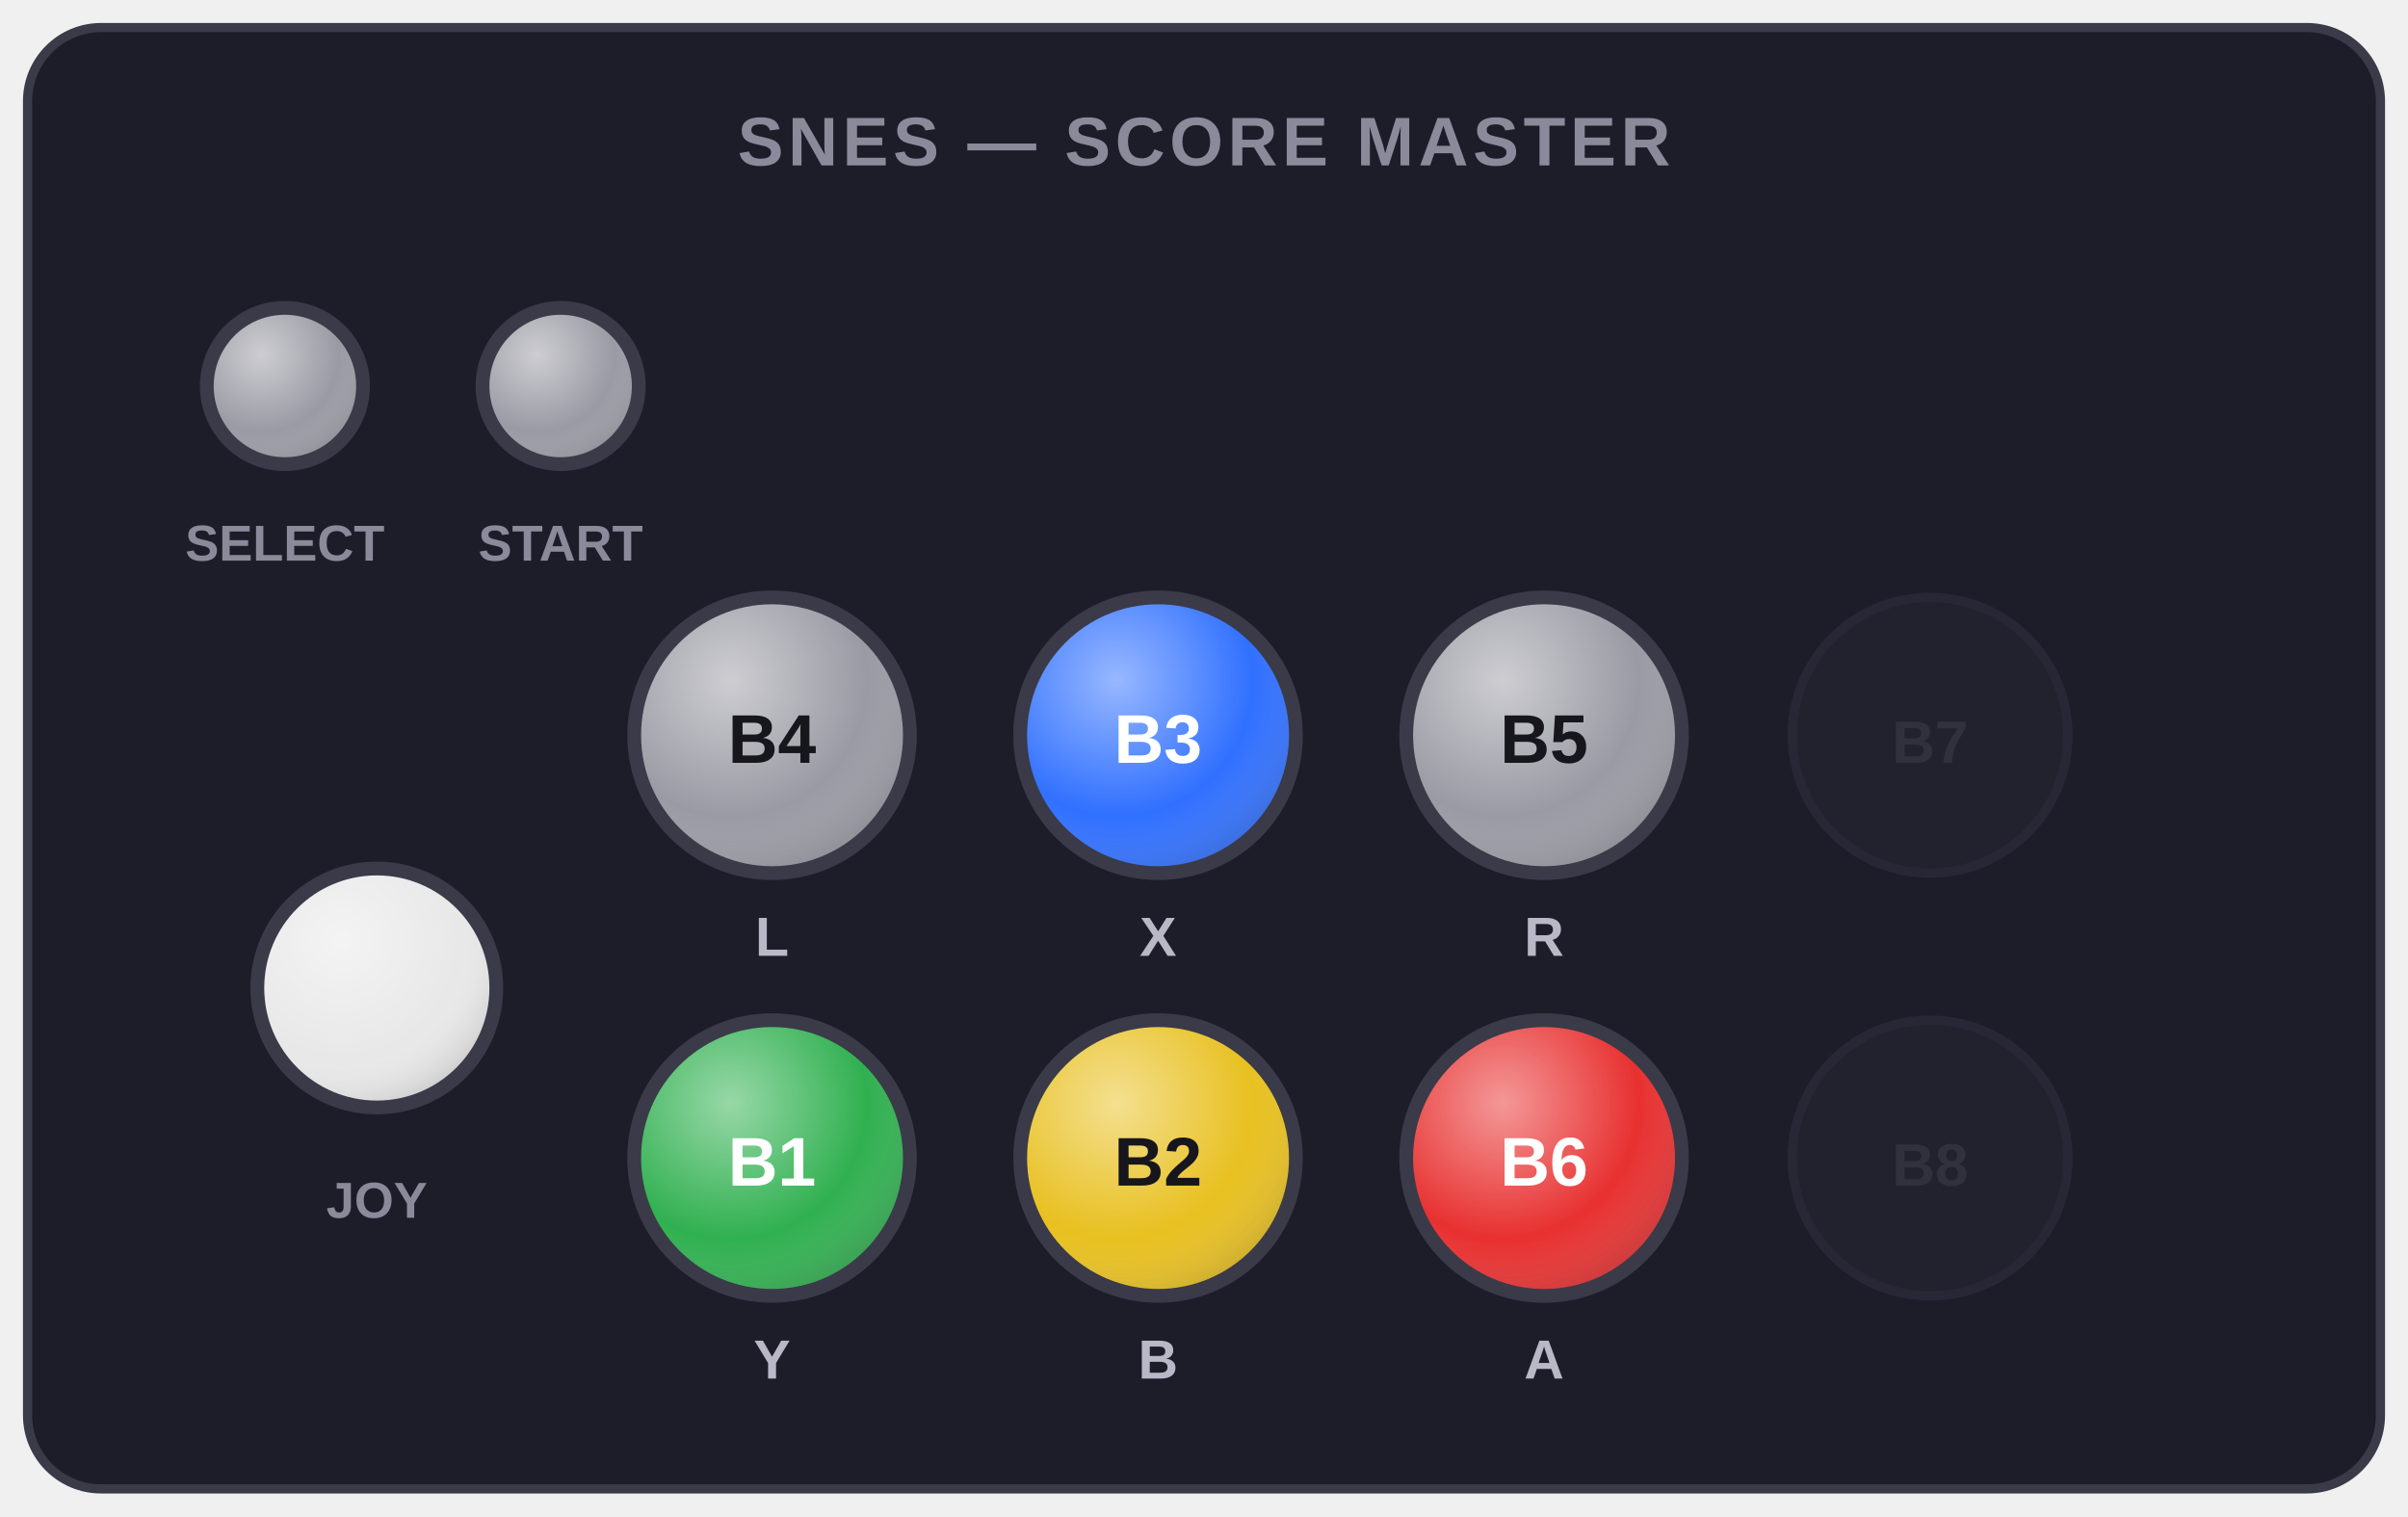
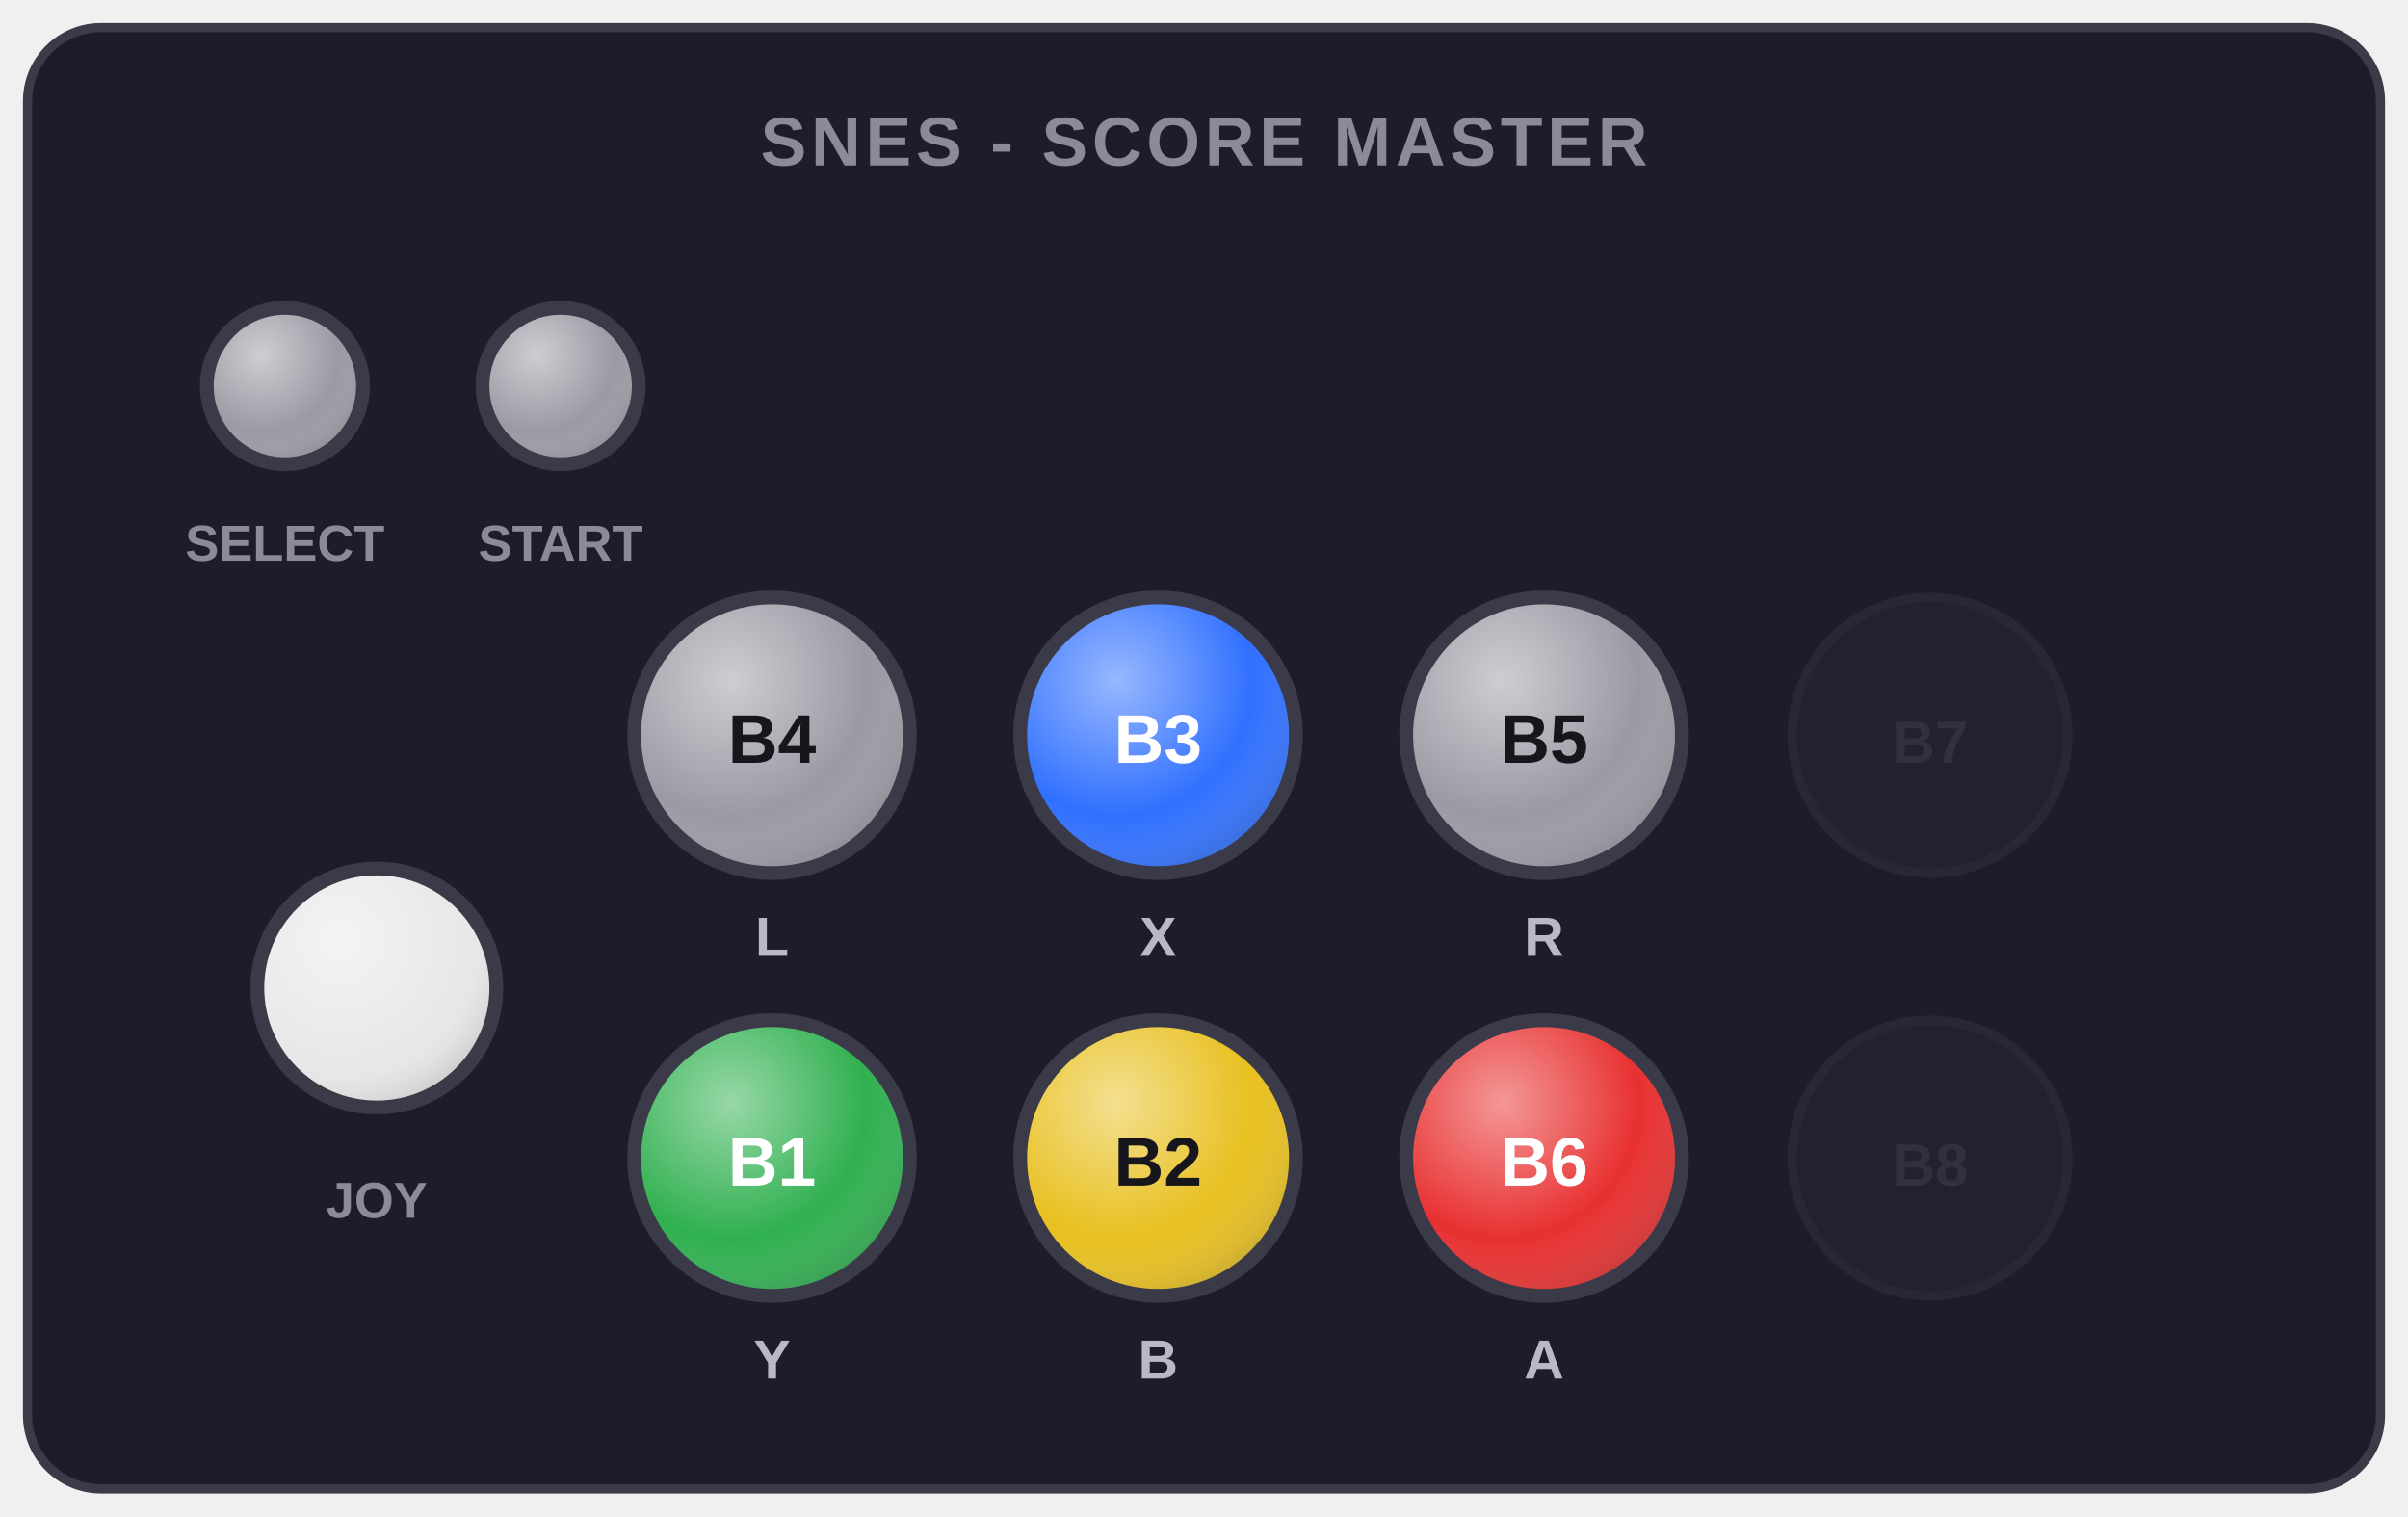
<svg xmlns="http://www.w3.org/2000/svg" viewBox="0 0 524 330" font-family="Segoe UI, Arial, sans-serif">
  <defs>
    <radialGradient id="dome" cx="0.35" cy="0.3" r="0.9">
      <stop offset="0" stop-color="#ffffff" stop-opacity="0.5" />
      <stop offset="0.55" stop-color="#ffffff" stop-opacity="0" />
      <stop offset="1" stop-color="#000000" stop-opacity="0.35" />
    </radialGradient>
  </defs>
  <rect x="6" y="6" width="512" height="318" rx="16" fill="#1d1d2a" stroke="#3a3a48" stroke-width="2" />
-   <text x="262" y="36" text-anchor="middle" fill="#8a8a9a" font-size="15" font-weight="bold" letter-spacing="1">SNES — SCORE MASTER</text>
+   <text x="262" y="36" text-anchor="middle" fill="#8a8a9a" font-size="15" font-weight="bold" letter-spacing="1">SNES - SCORE MASTER</text>
  <circle cx="62" cy="84" r="17" fill="#9a9aa4" />
  <circle cx="62" cy="84" r="17" fill="url(#dome)" />
  <circle cx="62" cy="84" r="17" fill="none" stroke="#3a3a48" stroke-width="3" />
  <text x="62" y="122" text-anchor="middle" fill="#8a8a9a" font-size="11" font-weight="bold">SELECT</text>
  <circle cx="122" cy="84" r="17" fill="#9a9aa4" />
  <circle cx="122" cy="84" r="17" fill="url(#dome)" />
  <circle cx="122" cy="84" r="17" fill="none" stroke="#3a3a48" stroke-width="3" />
  <text x="122" y="122" text-anchor="middle" fill="#8a8a9a" font-size="11" font-weight="bold">START</text>
  <circle cx="82" cy="215" r="26" fill="#e8e8e8" />
  <circle cx="82" cy="215" r="26" fill="url(#dome)" />
  <circle cx="82" cy="215" r="26" fill="none" stroke="#3a3a48" stroke-width="3" />
  <text x="82" y="265" text-anchor="middle" fill="#8a8a9a" font-size="11" font-weight="bold">JOY</text>
  <circle cx="168" cy="160" r="30" fill="#9a9aa4" />
  <circle cx="168" cy="160" r="30" fill="url(#dome)" />
  <circle cx="168" cy="160" r="30" fill="none" stroke="#3a3a48" stroke-width="3" />
  <text x="168" y="166" text-anchor="middle" fill="#16161c" font-size="15" font-weight="bold">B4</text>
  <text x="168" y="208" text-anchor="middle" fill="#b8b8c6" font-size="12" font-weight="bold">L</text>
  <circle cx="252" cy="160" r="30" fill="#3070ff" />
  <circle cx="252" cy="160" r="30" fill="url(#dome)" />
  <circle cx="252" cy="160" r="30" fill="none" stroke="#3a3a48" stroke-width="3" />
  <text x="252" y="166" text-anchor="middle" fill="#ffffff" font-size="15" font-weight="bold">B3</text>
  <text x="252" y="208" text-anchor="middle" fill="#b8b8c6" font-size="12" font-weight="bold">X</text>
  <circle cx="336" cy="160" r="30" fill="#9a9aa4" />
  <circle cx="336" cy="160" r="30" fill="url(#dome)" />
  <circle cx="336" cy="160" r="30" fill="none" stroke="#3a3a48" stroke-width="3" />
  <text x="336" y="166" text-anchor="middle" fill="#16161c" font-size="15" font-weight="bold">B5</text>
  <text x="336" y="208" text-anchor="middle" fill="#b8b8c6" font-size="12" font-weight="bold">R</text>
  <g opacity="0.18">
    <circle cx="420" cy="160" r="30" fill="#3a3a48" />
    <circle cx="420" cy="160" r="30" fill="none" stroke="#55556a" stroke-width="2" />
    <text x="420" y="166" text-anchor="middle" fill="#8a8a9a" font-size="13" font-weight="bold">B7</text>
  </g>
  <circle cx="168" cy="252" r="30" fill="#30b050" />
  <circle cx="168" cy="252" r="30" fill="url(#dome)" />
  <circle cx="168" cy="252" r="30" fill="none" stroke="#3a3a48" stroke-width="3" />
  <text x="168" y="258" text-anchor="middle" fill="#ffffff" font-size="15" font-weight="bold">B1</text>
  <text x="168" y="300" text-anchor="middle" fill="#b8b8c6" font-size="12" font-weight="bold">Y</text>
  <circle cx="252" cy="252" r="30" fill="#e8c020" />
  <circle cx="252" cy="252" r="30" fill="url(#dome)" />
  <circle cx="252" cy="252" r="30" fill="none" stroke="#3a3a48" stroke-width="3" />
  <text x="252" y="258" text-anchor="middle" fill="#16161c" font-size="15" font-weight="bold">B2</text>
  <text x="252" y="300" text-anchor="middle" fill="#b8b8c6" font-size="12" font-weight="bold">B</text>
  <circle cx="336" cy="252" r="30" fill="#e83030" />
  <circle cx="336" cy="252" r="30" fill="url(#dome)" />
  <circle cx="336" cy="252" r="30" fill="none" stroke="#3a3a48" stroke-width="3" />
  <text x="336" y="258" text-anchor="middle" fill="#ffffff" font-size="15" font-weight="bold">B6</text>
  <text x="336" y="300" text-anchor="middle" fill="#b8b8c6" font-size="12" font-weight="bold">A</text>
  <g opacity="0.18">
    <circle cx="420" cy="252" r="30" fill="#3a3a48" />
    <circle cx="420" cy="252" r="30" fill="none" stroke="#55556a" stroke-width="2" />
    <text x="420" y="258" text-anchor="middle" fill="#8a8a9a" font-size="13" font-weight="bold">B8</text>
  </g>
</svg>
